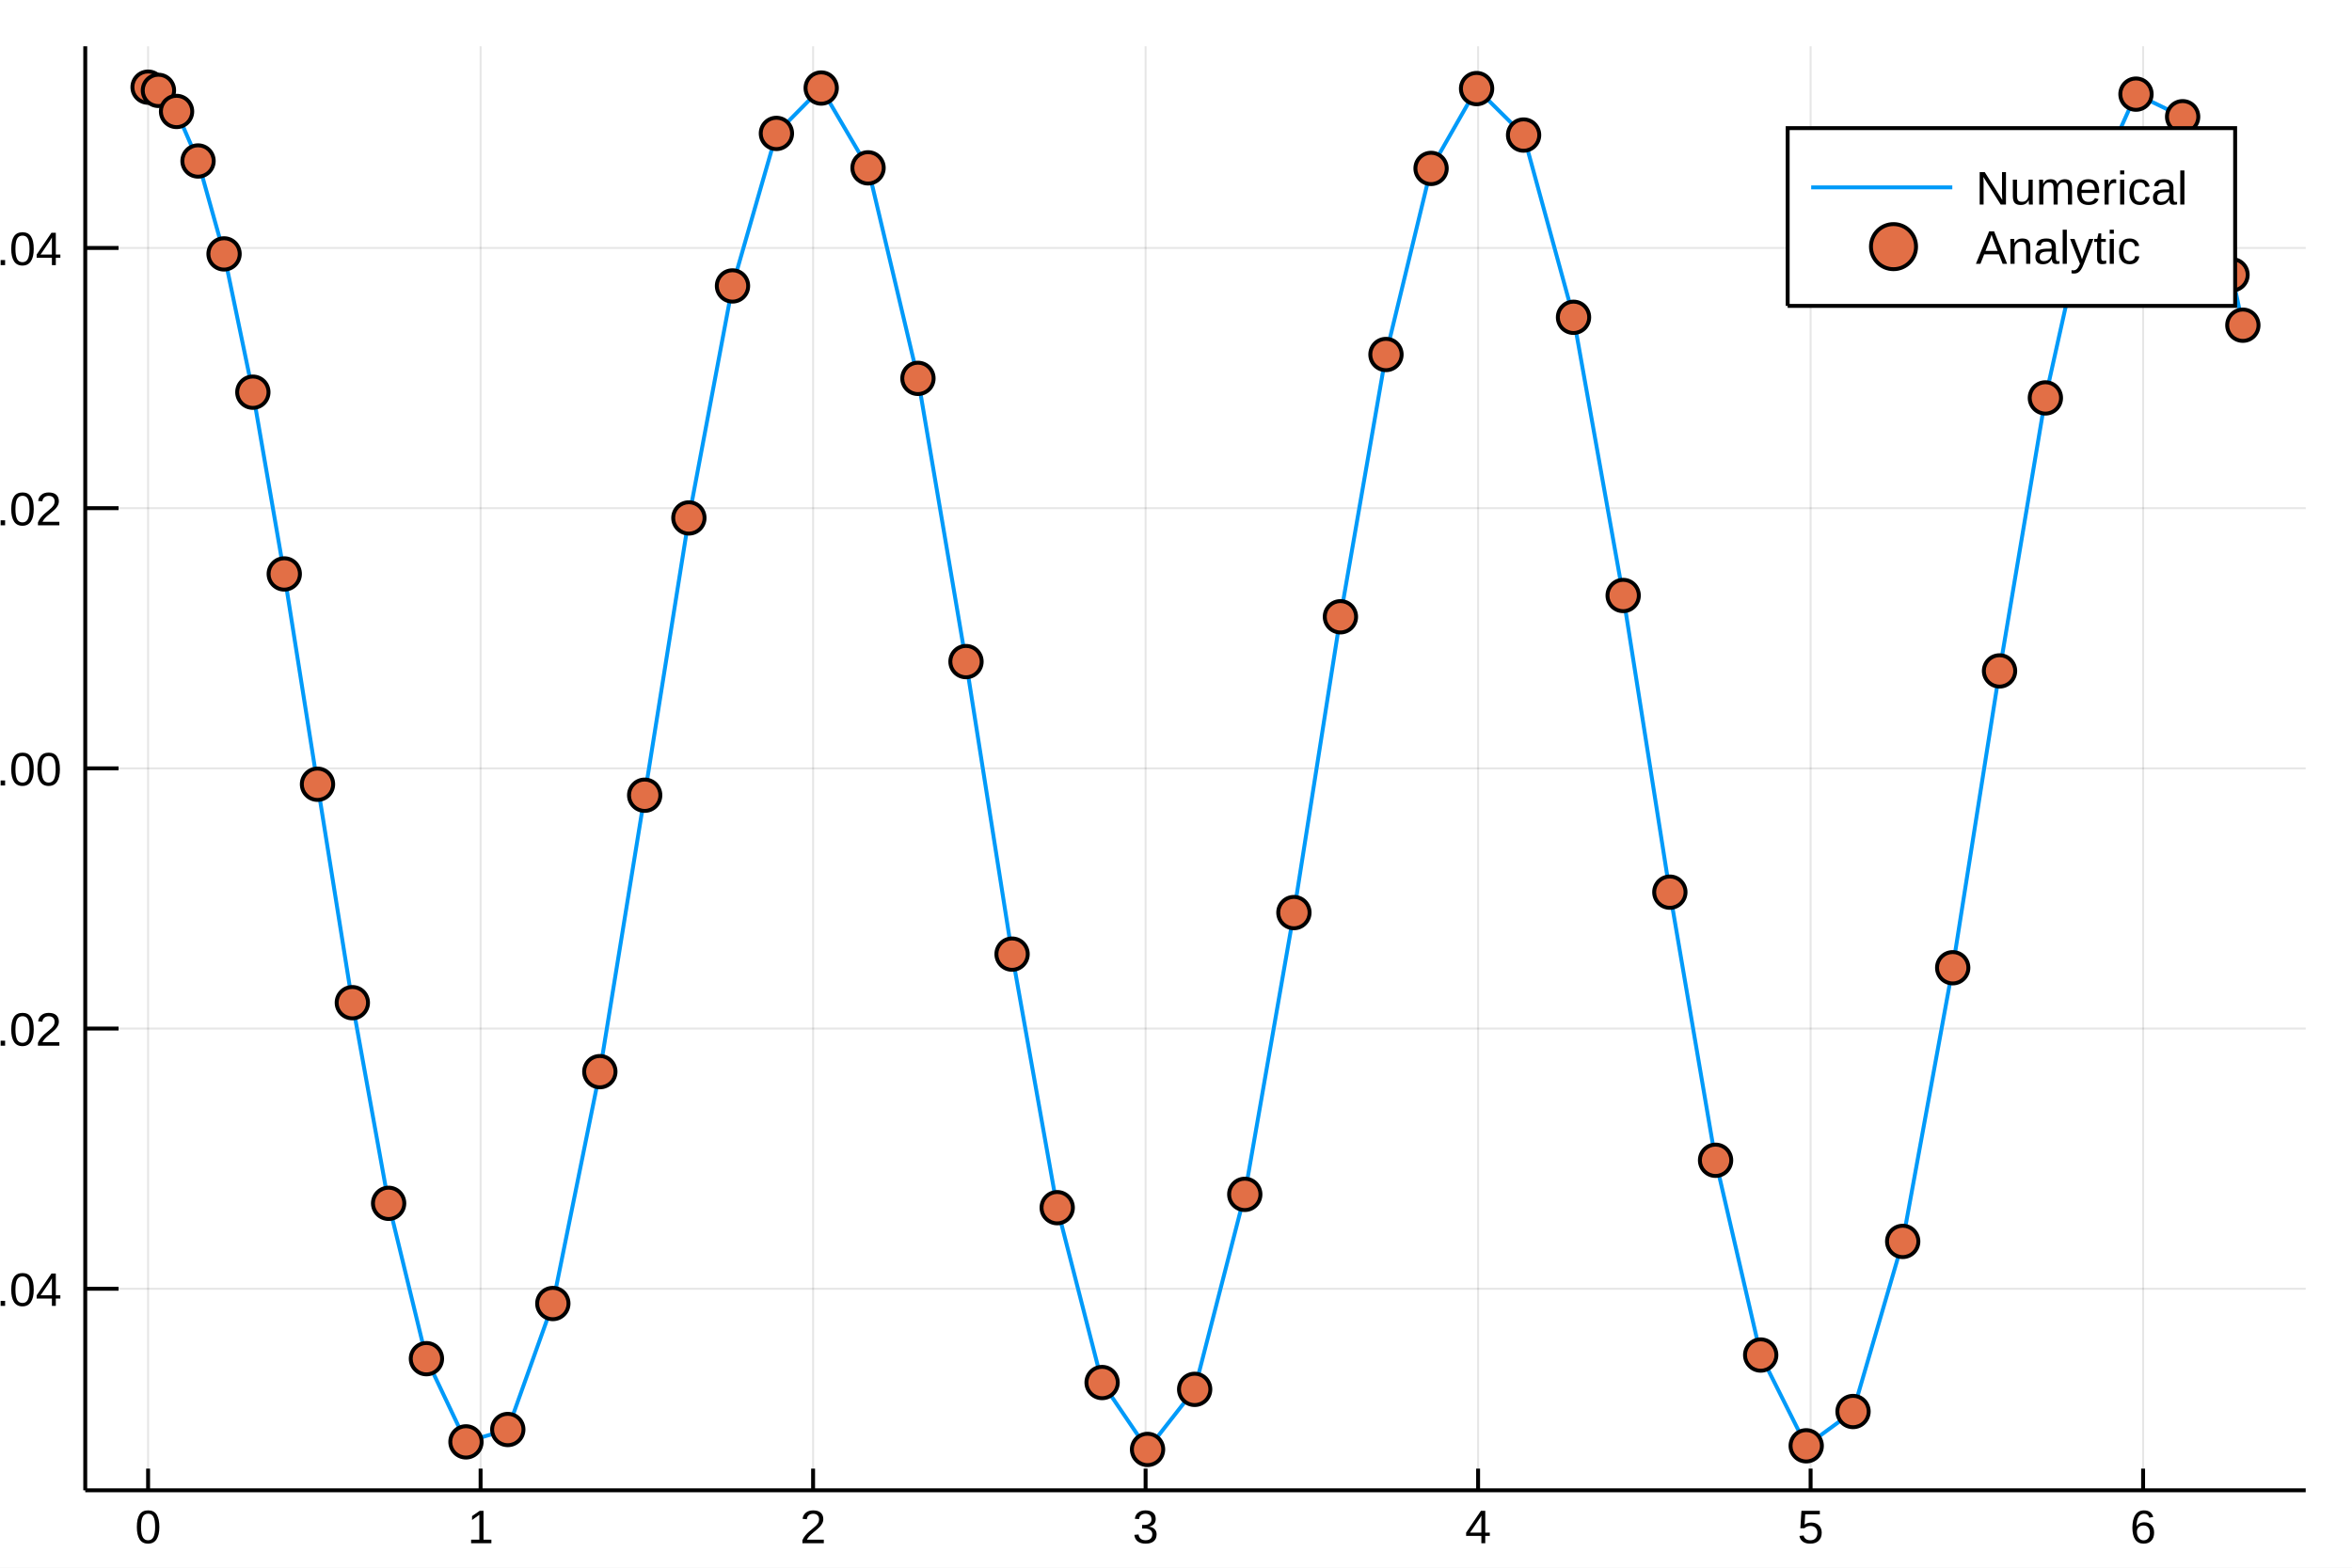
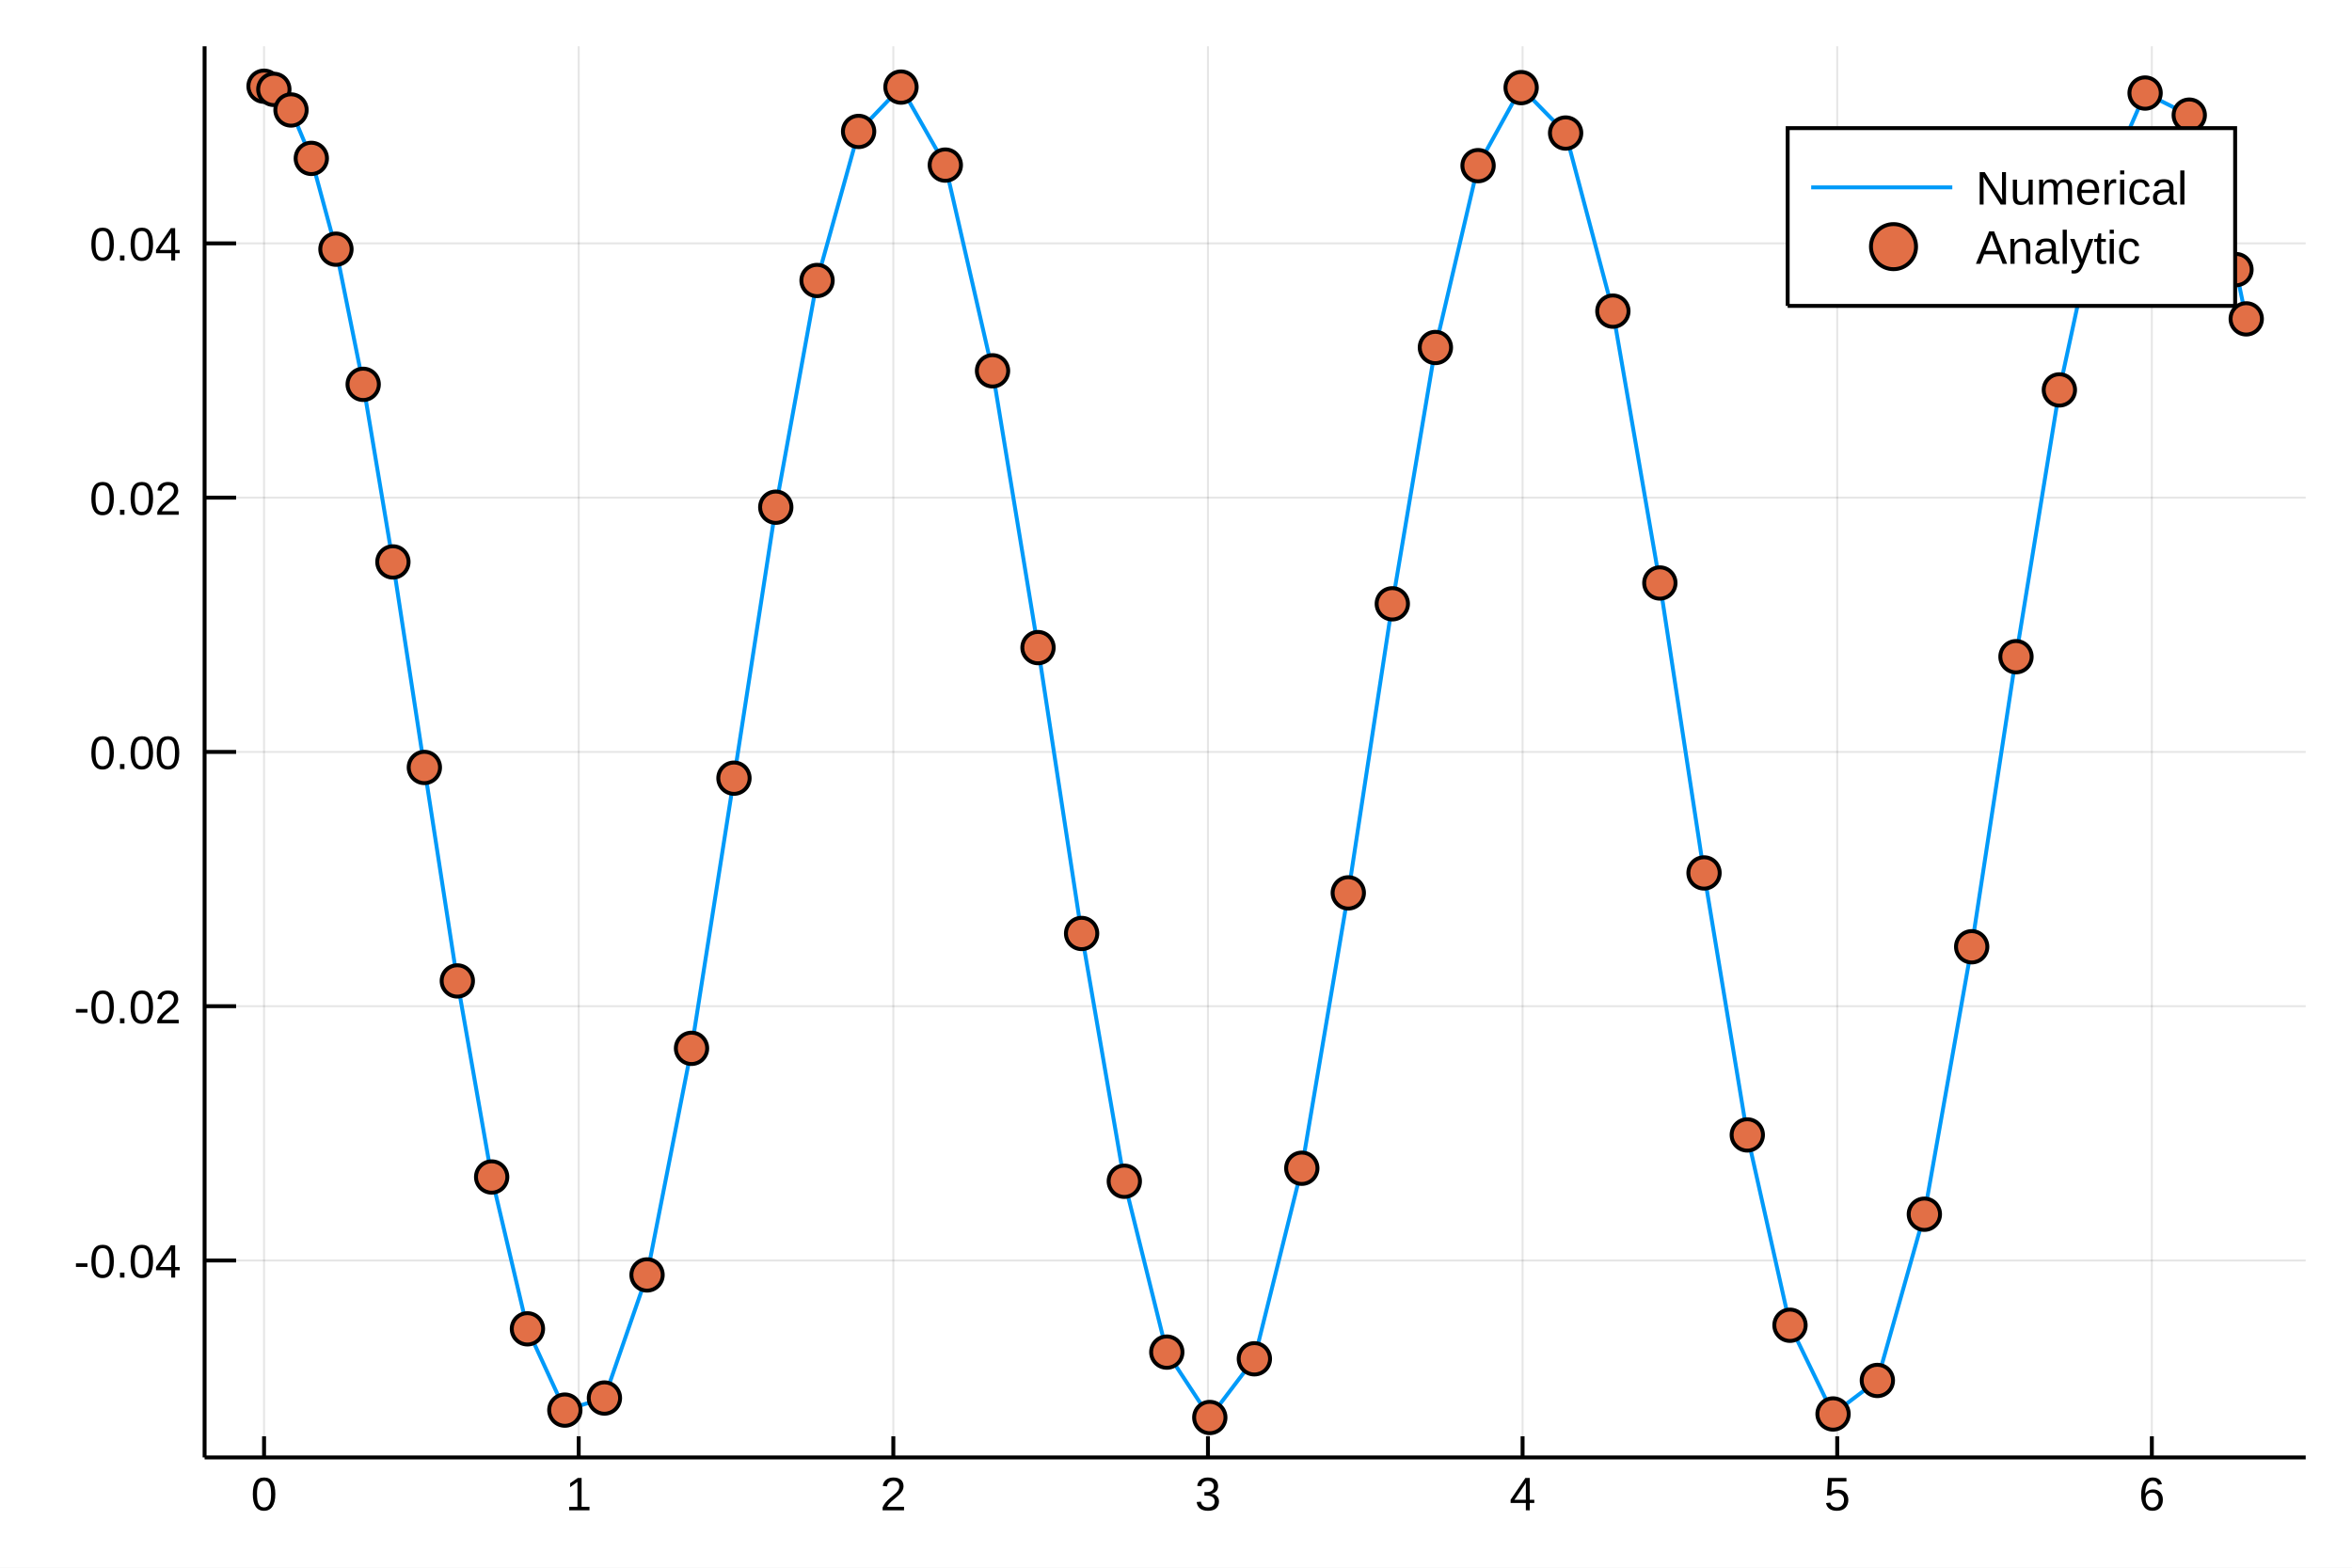
<svg xmlns="http://www.w3.org/2000/svg" width="600" height="400" viewBox="0 0 2400 1600">
  <defs>
-     <clipPath id="clip3700">
+     <clipPath id="clip9700">
      <rect x="0" y="0" width="2400" height="1600" />
    </clipPath>
  </defs>
-   <polygon clip-path="url(#clip3700)" points=" 0,1600 2400,1600 2400,0 0,0    " fill="#ffffff" fill-rule="evenodd" fill-opacity="1" />
+   <polygon clip-path="url(#clip9700)" points=" 0,1600 2400,1600 2400,0 0,0    " fill="#ffffff" fill-rule="evenodd" fill-opacity="1" />
  <defs>
-     <clipPath id="clip3701">
+     <clipPath id="clip9701">
      <rect x="480" y="0" width="1681" height="1600" />
    </clipPath>
  </defs>
-   <polygon clip-path="url(#clip3700)" points=" 86.992,1521.01 2352.76,1521.01 2352.76,47.244 86.992,47.244    " fill="#ffffff" fill-rule="evenodd" fill-opacity="1" />
+   <polygon clip-path="url(#clip9700)" points=" 208.77,1487.47 2352.76,1487.47 2352.76,47.244 208.77,47.244    " fill="#ffffff" fill-rule="evenodd" fill-opacity="1" />
  <defs>
-     <clipPath id="clip3702">
-       <rect x="86" y="47" width="2267" height="1475" />
+     <clipPath id="clip9702">
+       <rect x="208" y="47" width="2145" height="1441" />
    </clipPath>
  </defs>
-   <polyline clip-path="url(#clip3702)" style="stroke:#000000; stroke-width:2; stroke-opacity:0.1; fill:none" points="   151.118,1521.01 151.118,47.244    " />
-   <polyline clip-path="url(#clip3702)" style="stroke:#000000; stroke-width:2; stroke-opacity:0.1; fill:none" points="   490.405,1521.01 490.405,47.244    " />
-   <polyline clip-path="url(#clip3702)" style="stroke:#000000; stroke-width:2; stroke-opacity:0.1; fill:none" points="   829.693,1521.01 829.693,47.244    " />
-   <polyline clip-path="url(#clip3702)" style="stroke:#000000; stroke-width:2; stroke-opacity:0.1; fill:none" points="   1168.98,1521.01 1168.98,47.244    " />
-   <polyline clip-path="url(#clip3702)" style="stroke:#000000; stroke-width:2; stroke-opacity:0.1; fill:none" points="   1508.27,1521.01 1508.27,47.244    " />
-   <polyline clip-path="url(#clip3702)" style="stroke:#000000; stroke-width:2; stroke-opacity:0.1; fill:none" points="   1847.56,1521.01 1847.56,47.244    " />
-   <polyline clip-path="url(#clip3702)" style="stroke:#000000; stroke-width:2; stroke-opacity:0.1; fill:none" points="   2186.84,1521.01 2186.84,47.244    " />
-   <polyline clip-path="url(#clip3702)" style="stroke:#000000; stroke-width:2; stroke-opacity:0.1; fill:none" points="   86.992,1315.32 2352.76,1315.32    " />
-   <polyline clip-path="url(#clip3702)" style="stroke:#000000; stroke-width:2; stroke-opacity:0.1; fill:none" points="   86.992,1049.76 2352.76,1049.76    " />
-   <polyline clip-path="url(#clip3702)" style="stroke:#000000; stroke-width:2; stroke-opacity:0.1; fill:none" points="   86.992,784.194 2352.76,784.194    " />
-   <polyline clip-path="url(#clip3702)" style="stroke:#000000; stroke-width:2; stroke-opacity:0.1; fill:none" points="   86.992,518.632 2352.76,518.632    " />
-   <polyline clip-path="url(#clip3702)" style="stroke:#000000; stroke-width:2; stroke-opacity:0.1; fill:none" points="   86.992,253.07 2352.76,253.07    " />
-   <polyline clip-path="url(#clip3700)" style="stroke:#000000; stroke-width:4; stroke-opacity:1; fill:none" points="   86.992,1521.01 2352.76,1521.01    " />
-   <polyline clip-path="url(#clip3700)" style="stroke:#000000; stroke-width:4; stroke-opacity:1; fill:none" points="   86.992,1521.01 86.992,47.244    " />
-   <polyline clip-path="url(#clip3700)" style="stroke:#000000; stroke-width:4; stroke-opacity:1; fill:none" points="   151.118,1521.01 151.118,1498.9    " />
-   <polyline clip-path="url(#clip3700)" style="stroke:#000000; stroke-width:4; stroke-opacity:1; fill:none" points="   490.405,1521.01 490.405,1498.9    " />
-   <polyline clip-path="url(#clip3700)" style="stroke:#000000; stroke-width:4; stroke-opacity:1; fill:none" points="   829.693,1521.01 829.693,1498.9    " />
-   <polyline clip-path="url(#clip3700)" style="stroke:#000000; stroke-width:4; stroke-opacity:1; fill:none" points="   1168.98,1521.01 1168.98,1498.9    " />
-   <polyline clip-path="url(#clip3700)" style="stroke:#000000; stroke-width:4; stroke-opacity:1; fill:none" points="   1508.27,1521.01 1508.27,1498.9    " />
-   <polyline clip-path="url(#clip3700)" style="stroke:#000000; stroke-width:4; stroke-opacity:1; fill:none" points="   1847.56,1521.01 1847.56,1498.9    " />
-   <polyline clip-path="url(#clip3700)" style="stroke:#000000; stroke-width:4; stroke-opacity:1; fill:none" points="   2186.84,1521.01 2186.84,1498.9    " />
-   <polyline clip-path="url(#clip3700)" style="stroke:#000000; stroke-width:4; stroke-opacity:1; fill:none" points="   86.992,1315.32 120.979,1315.32    " />
-   <polyline clip-path="url(#clip3700)" style="stroke:#000000; stroke-width:4; stroke-opacity:1; fill:none" points="   86.992,1049.76 120.979,1049.76    " />
-   <polyline clip-path="url(#clip3700)" style="stroke:#000000; stroke-width:4; stroke-opacity:1; fill:none" points="   86.992,784.194 120.979,784.194    " />
-   <polyline clip-path="url(#clip3700)" style="stroke:#000000; stroke-width:4; stroke-opacity:1; fill:none" points="   86.992,518.632 120.979,518.632    " />
-   <polyline clip-path="url(#clip3700)" style="stroke:#000000; stroke-width:4; stroke-opacity:1; fill:none" points="   86.992,253.07 120.979,253.07    " />
-   <g clip-path="url(#clip3700)">
-     <text style="fill:#000000; fill-opacity:1; font-family:Arial,Helvetica Neue,Helvetica,sans-serif; font-size:48px; text-anchor:middle;" transform="rotate(0, 151.118, 1575.01)" x="151.118" y="1575.01">0</text>
+   <polyline clip-path="url(#clip9702)" style="stroke:#000000; stroke-width:2; stroke-opacity:0.1; fill:none" points="   269.449,1487.47 269.449,47.244    " />
+   <polyline clip-path="url(#clip9702)" style="stroke:#000000; stroke-width:2; stroke-opacity:0.1; fill:none" points="   590.501,1487.47 590.501,47.244    " />
+   <polyline clip-path="url(#clip9702)" style="stroke:#000000; stroke-width:2; stroke-opacity:0.1; fill:none" points="   911.553,1487.47 911.553,47.244    " />
+   <polyline clip-path="url(#clip9702)" style="stroke:#000000; stroke-width:2; stroke-opacity:0.1; fill:none" points="   1232.61,1487.47 1232.61,47.244    " />
+   <polyline clip-path="url(#clip9702)" style="stroke:#000000; stroke-width:2; stroke-opacity:0.1; fill:none" points="   1553.66,1487.47 1553.66,47.244    " />
+   <polyline clip-path="url(#clip9702)" style="stroke:#000000; stroke-width:2; stroke-opacity:0.1; fill:none" points="   1874.71,1487.47 1874.71,47.244    " />
+   <polyline clip-path="url(#clip9702)" style="stroke:#000000; stroke-width:2; stroke-opacity:0.1; fill:none" points="   2195.76,1487.47 2195.76,47.244    " />
+   <polyline clip-path="url(#clip9702)" style="stroke:#000000; stroke-width:2; stroke-opacity:0.1; fill:none" points="   208.77,1286.46 2352.76,1286.46    " />
+   <polyline clip-path="url(#clip9702)" style="stroke:#000000; stroke-width:2; stroke-opacity:0.1; fill:none" points="   208.77,1026.94 2352.76,1026.94    " />
+   <polyline clip-path="url(#clip9702)" style="stroke:#000000; stroke-width:2; stroke-opacity:0.1; fill:none" points="   208.77,767.425 2352.76,767.425    " />
+   <polyline clip-path="url(#clip9702)" style="stroke:#000000; stroke-width:2; stroke-opacity:0.1; fill:none" points="   208.77,507.906 2352.76,507.906    " />
+   <polyline clip-path="url(#clip9702)" style="stroke:#000000; stroke-width:2; stroke-opacity:0.1; fill:none" points="   208.77,248.387 2352.76,248.387    " />
+   <polyline clip-path="url(#clip9700)" style="stroke:#000000; stroke-width:4; stroke-opacity:1; fill:none" points="   208.77,1487.47 2352.76,1487.47    " />
+   <polyline clip-path="url(#clip9700)" style="stroke:#000000; stroke-width:4; stroke-opacity:1; fill:none" points="   208.77,1487.47 208.77,47.244    " />
+   <polyline clip-path="url(#clip9700)" style="stroke:#000000; stroke-width:4; stroke-opacity:1; fill:none" points="   269.449,1487.47 269.449,1465.87    " />
+   <polyline clip-path="url(#clip9700)" style="stroke:#000000; stroke-width:4; stroke-opacity:1; fill:none" points="   590.501,1487.47 590.501,1465.87    " />
+   <polyline clip-path="url(#clip9700)" style="stroke:#000000; stroke-width:4; stroke-opacity:1; fill:none" points="   911.553,1487.47 911.553,1465.87    " />
+   <polyline clip-path="url(#clip9700)" style="stroke:#000000; stroke-width:4; stroke-opacity:1; fill:none" points="   1232.61,1487.47 1232.61,1465.87    " />
+   <polyline clip-path="url(#clip9700)" style="stroke:#000000; stroke-width:4; stroke-opacity:1; fill:none" points="   1553.66,1487.47 1553.66,1465.87    " />
+   <polyline clip-path="url(#clip9700)" style="stroke:#000000; stroke-width:4; stroke-opacity:1; fill:none" points="   1874.71,1487.47 1874.71,1465.87    " />
+   <polyline clip-path="url(#clip9700)" style="stroke:#000000; stroke-width:4; stroke-opacity:1; fill:none" points="   2195.76,1487.47 2195.76,1465.87    " />
+   <polyline clip-path="url(#clip9700)" style="stroke:#000000; stroke-width:4; stroke-opacity:1; fill:none" points="   208.77,1286.46 240.93,1286.46    " />
+   <polyline clip-path="url(#clip9700)" style="stroke:#000000; stroke-width:4; stroke-opacity:1; fill:none" points="   208.77,1026.94 240.93,1026.94    " />
+   <polyline clip-path="url(#clip9700)" style="stroke:#000000; stroke-width:4; stroke-opacity:1; fill:none" points="   208.77,767.425 240.93,767.425    " />
+   <polyline clip-path="url(#clip9700)" style="stroke:#000000; stroke-width:4; stroke-opacity:1; fill:none" points="   208.77,507.906 240.93,507.906    " />
+   <polyline clip-path="url(#clip9700)" style="stroke:#000000; stroke-width:4; stroke-opacity:1; fill:none" points="   208.77,248.387 240.93,248.387    " />
+   <g clip-path="url(#clip9700)">
+     <text style="fill:#000000; fill-opacity:1; font-family:Arial,Helvetica Neue,Helvetica,sans-serif; font-size:48px; text-anchor:middle;" transform="rotate(0, 269.449, 1541.47)" x="269.449" y="1541.47">0</text>
  </g>
-   <g clip-path="url(#clip3700)">
-     <text style="fill:#000000; fill-opacity:1; font-family:Arial,Helvetica Neue,Helvetica,sans-serif; font-size:48px; text-anchor:middle;" transform="rotate(0, 490.405, 1575.01)" x="490.405" y="1575.01">1</text>
+   <g clip-path="url(#clip9700)">
+     <text style="fill:#000000; fill-opacity:1; font-family:Arial,Helvetica Neue,Helvetica,sans-serif; font-size:48px; text-anchor:middle;" transform="rotate(0, 590.501, 1541.47)" x="590.501" y="1541.47">1</text>
  </g>
-   <g clip-path="url(#clip3700)">
-     <text style="fill:#000000; fill-opacity:1; font-family:Arial,Helvetica Neue,Helvetica,sans-serif; font-size:48px; text-anchor:middle;" transform="rotate(0, 829.693, 1575.01)" x="829.693" y="1575.01">2</text>
+   <g clip-path="url(#clip9700)">
+     <text style="fill:#000000; fill-opacity:1; font-family:Arial,Helvetica Neue,Helvetica,sans-serif; font-size:48px; text-anchor:middle;" transform="rotate(0, 911.553, 1541.47)" x="911.553" y="1541.47">2</text>
  </g>
-   <g clip-path="url(#clip3700)">
-     <text style="fill:#000000; fill-opacity:1; font-family:Arial,Helvetica Neue,Helvetica,sans-serif; font-size:48px; text-anchor:middle;" transform="rotate(0, 1168.98, 1575.01)" x="1168.98" y="1575.01">3</text>
+   <g clip-path="url(#clip9700)">
+     <text style="fill:#000000; fill-opacity:1; font-family:Arial,Helvetica Neue,Helvetica,sans-serif; font-size:48px; text-anchor:middle;" transform="rotate(0, 1232.61, 1541.47)" x="1232.61" y="1541.47">3</text>
  </g>
-   <g clip-path="url(#clip3700)">
-     <text style="fill:#000000; fill-opacity:1; font-family:Arial,Helvetica Neue,Helvetica,sans-serif; font-size:48px; text-anchor:middle;" transform="rotate(0, 1508.27, 1575.01)" x="1508.27" y="1575.01">4</text>
+   <g clip-path="url(#clip9700)">
+     <text style="fill:#000000; fill-opacity:1; font-family:Arial,Helvetica Neue,Helvetica,sans-serif; font-size:48px; text-anchor:middle;" transform="rotate(0, 1553.66, 1541.47)" x="1553.66" y="1541.47">4</text>
  </g>
-   <g clip-path="url(#clip3700)">
-     <text style="fill:#000000; fill-opacity:1; font-family:Arial,Helvetica Neue,Helvetica,sans-serif; font-size:48px; text-anchor:middle;" transform="rotate(0, 1847.56, 1575.01)" x="1847.56" y="1575.01">5</text>
+   <g clip-path="url(#clip9700)">
+     <text style="fill:#000000; fill-opacity:1; font-family:Arial,Helvetica Neue,Helvetica,sans-serif; font-size:48px; text-anchor:middle;" transform="rotate(0, 1874.71, 1541.47)" x="1874.71" y="1541.47">5</text>
  </g>
-   <g clip-path="url(#clip3700)">
-     <text style="fill:#000000; fill-opacity:1; font-family:Arial,Helvetica Neue,Helvetica,sans-serif; font-size:48px; text-anchor:middle;" transform="rotate(0, 2186.84, 1575.01)" x="2186.84" y="1575.01">6</text>
+   <g clip-path="url(#clip9700)">
+     <text style="fill:#000000; fill-opacity:1; font-family:Arial,Helvetica Neue,Helvetica,sans-serif; font-size:48px; text-anchor:middle;" transform="rotate(0, 2195.76, 1541.47)" x="2195.76" y="1541.47">6</text>
  </g>
-   <g clip-path="url(#clip3700)">
-     <text style="fill:#000000; fill-opacity:1; font-family:Arial,Helvetica Neue,Helvetica,sans-serif; font-size:48px; text-anchor:end;" transform="rotate(0, 62.9921, 1332.82)" x="62.992" y="1332.82">-0.04</text>
+   <g clip-path="url(#clip9700)">
+     <text style="fill:#000000; fill-opacity:1; font-family:Arial,Helvetica Neue,Helvetica,sans-serif; font-size:48px; text-anchor:end;" transform="rotate(0, 184.77, 1303.96)" x="184.77" y="1303.96">-0.04</text>
  </g>
-   <g clip-path="url(#clip3700)">
-     <text style="fill:#000000; fill-opacity:1; font-family:Arial,Helvetica Neue,Helvetica,sans-serif; font-size:48px; text-anchor:end;" transform="rotate(0, 62.9921, 1067.26)" x="62.992" y="1067.26">-0.02</text>
+   <g clip-path="url(#clip9700)">
+     <text style="fill:#000000; fill-opacity:1; font-family:Arial,Helvetica Neue,Helvetica,sans-serif; font-size:48px; text-anchor:end;" transform="rotate(0, 184.77, 1044.44)" x="184.77" y="1044.44">-0.02</text>
  </g>
-   <g clip-path="url(#clip3700)">
-     <text style="fill:#000000; fill-opacity:1; font-family:Arial,Helvetica Neue,Helvetica,sans-serif; font-size:48px; text-anchor:end;" transform="rotate(0, 62.9921, 801.694)" x="62.992" y="801.694">0.00</text>
+   <g clip-path="url(#clip9700)">
+     <text style="fill:#000000; fill-opacity:1; font-family:Arial,Helvetica Neue,Helvetica,sans-serif; font-size:48px; text-anchor:end;" transform="rotate(0, 184.77, 784.925)" x="184.77" y="784.925">0.00</text>
  </g>
-   <g clip-path="url(#clip3700)">
-     <text style="fill:#000000; fill-opacity:1; font-family:Arial,Helvetica Neue,Helvetica,sans-serif; font-size:48px; text-anchor:end;" transform="rotate(0, 62.9921, 536.132)" x="62.992" y="536.132">0.02</text>
+   <g clip-path="url(#clip9700)">
+     <text style="fill:#000000; fill-opacity:1; font-family:Arial,Helvetica Neue,Helvetica,sans-serif; font-size:48px; text-anchor:end;" transform="rotate(0, 184.77, 525.406)" x="184.77" y="525.406">0.02</text>
  </g>
-   <g clip-path="url(#clip3700)">
-     <text style="fill:#000000; fill-opacity:1; font-family:Arial,Helvetica Neue,Helvetica,sans-serif; font-size:48px; text-anchor:end;" transform="rotate(0, 62.9921, 270.57)" x="62.992" y="270.57">0.04</text>
+   <g clip-path="url(#clip9700)">
+     <text style="fill:#000000; fill-opacity:1; font-family:Arial,Helvetica Neue,Helvetica,sans-serif; font-size:48px; text-anchor:end;" transform="rotate(0, 184.77, 265.887)" x="184.77" y="265.887">0.04</text>
  </g>
-   <polyline clip-path="url(#clip3702)" style="stroke:#009af9; stroke-width:4; stroke-opacity:1; fill:none" points="   151.118,88.954 161.665,92.241 180.165,113.75 202.071,164.305 228.628,259.132 258.013,400.279 290.065,585.768 323.978,800.403 359.528,1023.35 396.552,1228.13    435.131,1386.69 475.474,1471.59 518.154,1458.97 564.116,1330.4 612.075,1093.75 657.837,811.605 702.935,528.608 747.445,291.837 792.257,136.159 837.956,89.852    885.765,171.322 936.681,386.173 985.715,675.25 1032.73,973.803 1078.78,1232.58 1124.6,1411.03 1170.97,1479.3 1219.04,1418 1270.18,1218.98 1320.31,931.385    1367.78,629.484 1414.25,361.808 1460.27,171.894 1506.72,90.424 1554.68,137.842 1605.63,323.857 1656.29,607.779 1703.93,910.57 1750.58,1184.2 1796.63,1382.97    1843.07,1475.61 1890.85,1440.6 1941.53,1266.99 1992.56,987.676 2040.34,684.729 2087.12,406.1 2133.18,199.248 2179.57,96.076 2227.18,119.149 2277.56,280.49    2288.63,331.927    " />
-   <circle clip-path="url(#clip3702)" style="fill:#000000; stroke:none; fill-opacity:1" cx="151.118" cy="88.954" r="18" />
-   <circle clip-path="url(#clip3702)" style="fill:#e26f46; stroke:none; fill-opacity:1" cx="151.118" cy="88.954" r="14" />
-   <circle clip-path="url(#clip3702)" style="fill:#000000; stroke:none; fill-opacity:1" cx="161.665" cy="92.241" r="18" />
-   <circle clip-path="url(#clip3702)" style="fill:#e26f46; stroke:none; fill-opacity:1" cx="161.665" cy="92.241" r="14" />
-   <circle clip-path="url(#clip3702)" style="fill:#000000; stroke:none; fill-opacity:1" cx="180.165" cy="113.75" r="18" />
-   <circle clip-path="url(#clip3702)" style="fill:#e26f46; stroke:none; fill-opacity:1" cx="180.165" cy="113.75" r="14" />
-   <circle clip-path="url(#clip3702)" style="fill:#000000; stroke:none; fill-opacity:1" cx="202.071" cy="164.305" r="18" />
-   <circle clip-path="url(#clip3702)" style="fill:#e26f46; stroke:none; fill-opacity:1" cx="202.071" cy="164.305" r="14" />
-   <circle clip-path="url(#clip3702)" style="fill:#000000; stroke:none; fill-opacity:1" cx="228.628" cy="259.132" r="18" />
-   <circle clip-path="url(#clip3702)" style="fill:#e26f46; stroke:none; fill-opacity:1" cx="228.628" cy="259.132" r="14" />
-   <circle clip-path="url(#clip3702)" style="fill:#000000; stroke:none; fill-opacity:1" cx="258.013" cy="400.279" r="18" />
-   <circle clip-path="url(#clip3702)" style="fill:#e26f46; stroke:none; fill-opacity:1" cx="258.013" cy="400.279" r="14" />
-   <circle clip-path="url(#clip3702)" style="fill:#000000; stroke:none; fill-opacity:1" cx="290.065" cy="585.768" r="18" />
-   <circle clip-path="url(#clip3702)" style="fill:#e26f46; stroke:none; fill-opacity:1" cx="290.065" cy="585.768" r="14" />
-   <circle clip-path="url(#clip3702)" style="fill:#000000; stroke:none; fill-opacity:1" cx="323.978" cy="800.403" r="18" />
-   <circle clip-path="url(#clip3702)" style="fill:#e26f46; stroke:none; fill-opacity:1" cx="323.978" cy="800.403" r="14" />
-   <circle clip-path="url(#clip3702)" style="fill:#000000; stroke:none; fill-opacity:1" cx="359.528" cy="1023.35" r="18" />
-   <circle clip-path="url(#clip3702)" style="fill:#e26f46; stroke:none; fill-opacity:1" cx="359.528" cy="1023.35" r="14" />
-   <circle clip-path="url(#clip3702)" style="fill:#000000; stroke:none; fill-opacity:1" cx="396.552" cy="1228.13" r="18" />
-   <circle clip-path="url(#clip3702)" style="fill:#e26f46; stroke:none; fill-opacity:1" cx="396.552" cy="1228.13" r="14" />
-   <circle clip-path="url(#clip3702)" style="fill:#000000; stroke:none; fill-opacity:1" cx="435.131" cy="1386.69" r="18" />
-   <circle clip-path="url(#clip3702)" style="fill:#e26f46; stroke:none; fill-opacity:1" cx="435.131" cy="1386.69" r="14" />
-   <circle clip-path="url(#clip3702)" style="fill:#000000; stroke:none; fill-opacity:1" cx="475.474" cy="1471.59" r="18" />
-   <circle clip-path="url(#clip3702)" style="fill:#e26f46; stroke:none; fill-opacity:1" cx="475.474" cy="1471.59" r="14" />
-   <circle clip-path="url(#clip3702)" style="fill:#000000; stroke:none; fill-opacity:1" cx="518.154" cy="1458.97" r="18" />
-   <circle clip-path="url(#clip3702)" style="fill:#e26f46; stroke:none; fill-opacity:1" cx="518.154" cy="1458.97" r="14" />
-   <circle clip-path="url(#clip3702)" style="fill:#000000; stroke:none; fill-opacity:1" cx="564.116" cy="1330.4" r="18" />
-   <circle clip-path="url(#clip3702)" style="fill:#e26f46; stroke:none; fill-opacity:1" cx="564.116" cy="1330.4" r="14" />
-   <circle clip-path="url(#clip3702)" style="fill:#000000; stroke:none; fill-opacity:1" cx="612.075" cy="1093.75" r="18" />
-   <circle clip-path="url(#clip3702)" style="fill:#e26f46; stroke:none; fill-opacity:1" cx="612.075" cy="1093.75" r="14" />
-   <circle clip-path="url(#clip3702)" style="fill:#000000; stroke:none; fill-opacity:1" cx="657.837" cy="811.607" r="18" />
-   <circle clip-path="url(#clip3702)" style="fill:#e26f46; stroke:none; fill-opacity:1" cx="657.837" cy="811.607" r="14" />
-   <circle clip-path="url(#clip3702)" style="fill:#000000; stroke:none; fill-opacity:1" cx="702.935" cy="528.61" r="18" />
-   <circle clip-path="url(#clip3702)" style="fill:#e26f46; stroke:none; fill-opacity:1" cx="702.935" cy="528.61" r="14" />
-   <circle clip-path="url(#clip3702)" style="fill:#000000; stroke:none; fill-opacity:1" cx="747.445" cy="291.838" r="18" />
-   <circle clip-path="url(#clip3702)" style="fill:#e26f46; stroke:none; fill-opacity:1" cx="747.445" cy="291.838" r="14" />
-   <circle clip-path="url(#clip3702)" style="fill:#000000; stroke:none; fill-opacity:1" cx="792.257" cy="136.159" r="18" />
-   <circle clip-path="url(#clip3702)" style="fill:#e26f46; stroke:none; fill-opacity:1" cx="792.257" cy="136.159" r="14" />
-   <circle clip-path="url(#clip3702)" style="fill:#000000; stroke:none; fill-opacity:1" cx="837.956" cy="89.852" r="18" />
-   <circle clip-path="url(#clip3702)" style="fill:#e26f46; stroke:none; fill-opacity:1" cx="837.956" cy="89.852" r="14" />
-   <circle clip-path="url(#clip3702)" style="fill:#000000; stroke:none; fill-opacity:1" cx="885.765" cy="171.32" r="18" />
-   <circle clip-path="url(#clip3702)" style="fill:#e26f46; stroke:none; fill-opacity:1" cx="885.765" cy="171.32" r="14" />
-   <circle clip-path="url(#clip3702)" style="fill:#000000; stroke:none; fill-opacity:1" cx="936.681" cy="386.169" r="18" />
-   <circle clip-path="url(#clip3702)" style="fill:#e26f46; stroke:none; fill-opacity:1" cx="936.681" cy="386.169" r="14" />
-   <circle clip-path="url(#clip3702)" style="fill:#000000; stroke:none; fill-opacity:1" cx="985.715" cy="675.245" r="18" />
-   <circle clip-path="url(#clip3702)" style="fill:#e26f46; stroke:none; fill-opacity:1" cx="985.715" cy="675.245" r="14" />
-   <circle clip-path="url(#clip3702)" style="fill:#000000; stroke:none; fill-opacity:1" cx="1032.73" cy="973.798" r="18" />
-   <circle clip-path="url(#clip3702)" style="fill:#e26f46; stroke:none; fill-opacity:1" cx="1032.73" cy="973.798" r="14" />
-   <circle clip-path="url(#clip3702)" style="fill:#000000; stroke:none; fill-opacity:1" cx="1078.78" cy="1232.57" r="18" />
-   <circle clip-path="url(#clip3702)" style="fill:#e26f46; stroke:none; fill-opacity:1" cx="1078.78" cy="1232.57" r="14" />
-   <circle clip-path="url(#clip3702)" style="fill:#000000; stroke:none; fill-opacity:1" cx="1124.6" cy="1411.03" r="18" />
-   <circle clip-path="url(#clip3702)" style="fill:#e26f46; stroke:none; fill-opacity:1" cx="1124.6" cy="1411.03" r="14" />
-   <circle clip-path="url(#clip3702)" style="fill:#000000; stroke:none; fill-opacity:1" cx="1170.97" cy="1479.3" r="18" />
-   <circle clip-path="url(#clip3702)" style="fill:#e26f46; stroke:none; fill-opacity:1" cx="1170.97" cy="1479.3" r="14" />
-   <circle clip-path="url(#clip3702)" style="fill:#000000; stroke:none; fill-opacity:1" cx="1219.04" cy="1418" r="18" />
-   <circle clip-path="url(#clip3702)" style="fill:#e26f46; stroke:none; fill-opacity:1" cx="1219.04" cy="1418" r="14" />
-   <circle clip-path="url(#clip3702)" style="fill:#000000; stroke:none; fill-opacity:1" cx="1270.18" cy="1218.98" r="18" />
-   <circle clip-path="url(#clip3702)" style="fill:#e26f46; stroke:none; fill-opacity:1" cx="1270.18" cy="1218.98" r="14" />
-   <circle clip-path="url(#clip3702)" style="fill:#000000; stroke:none; fill-opacity:1" cx="1320.31" cy="931.394" r="18" />
-   <circle clip-path="url(#clip3702)" style="fill:#e26f46; stroke:none; fill-opacity:1" cx="1320.31" cy="931.394" r="14" />
-   <circle clip-path="url(#clip3702)" style="fill:#000000; stroke:none; fill-opacity:1" cx="1367.78" cy="629.493" r="18" />
-   <circle clip-path="url(#clip3702)" style="fill:#e26f46; stroke:none; fill-opacity:1" cx="1367.78" cy="629.493" r="14" />
-   <circle clip-path="url(#clip3702)" style="fill:#000000; stroke:none; fill-opacity:1" cx="1414.25" cy="361.816" r="18" />
-   <circle clip-path="url(#clip3702)" style="fill:#e26f46; stroke:none; fill-opacity:1" cx="1414.25" cy="361.816" r="14" />
-   <circle clip-path="url(#clip3702)" style="fill:#000000; stroke:none; fill-opacity:1" cx="1460.27" cy="171.898" r="18" />
-   <circle clip-path="url(#clip3702)" style="fill:#e26f46; stroke:none; fill-opacity:1" cx="1460.27" cy="171.898" r="14" />
-   <circle clip-path="url(#clip3702)" style="fill:#000000; stroke:none; fill-opacity:1" cx="1506.72" cy="90.424" r="18" />
-   <circle clip-path="url(#clip3702)" style="fill:#e26f46; stroke:none; fill-opacity:1" cx="1506.72" cy="90.424" r="14" />
-   <circle clip-path="url(#clip3702)" style="fill:#000000; stroke:none; fill-opacity:1" cx="1554.68" cy="137.837" r="18" />
-   <circle clip-path="url(#clip3702)" style="fill:#e26f46; stroke:none; fill-opacity:1" cx="1554.68" cy="137.837" r="14" />
-   <circle clip-path="url(#clip3702)" style="fill:#000000; stroke:none; fill-opacity:1" cx="1605.63" cy="323.847" r="18" />
-   <circle clip-path="url(#clip3702)" style="fill:#e26f46; stroke:none; fill-opacity:1" cx="1605.63" cy="323.847" r="14" />
-   <circle clip-path="url(#clip3702)" style="fill:#000000; stroke:none; fill-opacity:1" cx="1656.29" cy="607.766" r="18" />
-   <circle clip-path="url(#clip3702)" style="fill:#e26f46; stroke:none; fill-opacity:1" cx="1656.29" cy="607.766" r="14" />
-   <circle clip-path="url(#clip3702)" style="fill:#000000; stroke:none; fill-opacity:1" cx="1703.93" cy="910.558" r="18" />
-   <circle clip-path="url(#clip3702)" style="fill:#e26f46; stroke:none; fill-opacity:1" cx="1703.93" cy="910.558" r="14" />
-   <circle clip-path="url(#clip3702)" style="fill:#000000; stroke:none; fill-opacity:1" cx="1750.58" cy="1184.19" r="18" />
-   <circle clip-path="url(#clip3702)" style="fill:#e26f46; stroke:none; fill-opacity:1" cx="1750.58" cy="1184.19" r="14" />
-   <circle clip-path="url(#clip3702)" style="fill:#000000; stroke:none; fill-opacity:1" cx="1796.63" cy="1382.97" r="18" />
-   <circle clip-path="url(#clip3702)" style="fill:#e26f46; stroke:none; fill-opacity:1" cx="1796.63" cy="1382.97" r="14" />
-   <circle clip-path="url(#clip3702)" style="fill:#000000; stroke:none; fill-opacity:1" cx="1843.07" cy="1475.61" r="18" />
-   <circle clip-path="url(#clip3702)" style="fill:#e26f46; stroke:none; fill-opacity:1" cx="1843.07" cy="1475.61" r="14" />
-   <circle clip-path="url(#clip3702)" style="fill:#000000; stroke:none; fill-opacity:1" cx="1890.85" cy="1440.61" r="18" />
-   <circle clip-path="url(#clip3702)" style="fill:#e26f46; stroke:none; fill-opacity:1" cx="1890.85" cy="1440.61" r="14" />
-   <circle clip-path="url(#clip3702)" style="fill:#000000; stroke:none; fill-opacity:1" cx="1941.53" cy="1267" r="18" />
-   <circle clip-path="url(#clip3702)" style="fill:#e26f46; stroke:none; fill-opacity:1" cx="1941.53" cy="1267" r="14" />
-   <circle clip-path="url(#clip3702)" style="fill:#000000; stroke:none; fill-opacity:1" cx="1992.56" cy="987.692" r="18" />
-   <circle clip-path="url(#clip3702)" style="fill:#e26f46; stroke:none; fill-opacity:1" cx="1992.56" cy="987.692" r="14" />
-   <circle clip-path="url(#clip3702)" style="fill:#000000; stroke:none; fill-opacity:1" cx="2040.34" cy="684.746" r="18" />
-   <circle clip-path="url(#clip3702)" style="fill:#e26f46; stroke:none; fill-opacity:1" cx="2040.34" cy="684.746" r="14" />
-   <circle clip-path="url(#clip3702)" style="fill:#000000; stroke:none; fill-opacity:1" cx="2087.12" cy="406.114" r="18" />
-   <circle clip-path="url(#clip3702)" style="fill:#e26f46; stroke:none; fill-opacity:1" cx="2087.12" cy="406.114" r="14" />
-   <circle clip-path="url(#clip3702)" style="fill:#000000; stroke:none; fill-opacity:1" cx="2133.18" cy="199.257" r="18" />
-   <circle clip-path="url(#clip3702)" style="fill:#e26f46; stroke:none; fill-opacity:1" cx="2133.18" cy="199.257" r="14" />
-   <circle clip-path="url(#clip3702)" style="fill:#000000; stroke:none; fill-opacity:1" cx="2179.57" cy="96.078" r="18" />
-   <circle clip-path="url(#clip3702)" style="fill:#e26f46; stroke:none; fill-opacity:1" cx="2179.57" cy="96.078" r="14" />
-   <circle clip-path="url(#clip3702)" style="fill:#000000; stroke:none; fill-opacity:1" cx="2227.18" cy="119.143" r="18" />
-   <circle clip-path="url(#clip3702)" style="fill:#e26f46; stroke:none; fill-opacity:1" cx="2227.18" cy="119.143" r="14" />
-   <circle clip-path="url(#clip3702)" style="fill:#000000; stroke:none; fill-opacity:1" cx="2277.56" cy="280.475" r="18" />
-   <circle clip-path="url(#clip3702)" style="fill:#e26f46; stroke:none; fill-opacity:1" cx="2277.56" cy="280.475" r="14" />
-   <circle clip-path="url(#clip3702)" style="fill:#000000; stroke:none; fill-opacity:1" cx="2288.63" cy="331.911" r="18" />
-   <circle clip-path="url(#clip3702)" style="fill:#e26f46; stroke:none; fill-opacity:1" cx="2288.63" cy="331.911" r="14" />
-   <polygon clip-path="url(#clip3700)" points=" 1824.15,312.204 2280.76,312.204 2280.76,130.764 1824.15,130.764    " fill="#ffffff" fill-rule="evenodd" fill-opacity="1" />
-   <polyline clip-path="url(#clip3700)" style="stroke:#000000; stroke-width:4; stroke-opacity:1; fill:none" points="   1824.15,312.204 2280.76,312.204 2280.76,130.764 1824.15,130.764 1824.15,312.204    " />
-   <polyline clip-path="url(#clip3700)" style="stroke:#009af9; stroke-width:4; stroke-opacity:1; fill:none" points="   1848.15,191.244 1992.15,191.244    " />
-   <g clip-path="url(#clip3700)">
+   <polyline clip-path="url(#clip9702)" style="stroke:#009af9; stroke-width:4; stroke-opacity:1; fill:none" points="   269.449,88.005 279.43,91.217 296.936,112.237 317.664,161.642 342.794,254.311 370.6,392.246 400.928,573.514 433.019,783.266 466.659,1001.14 501.692,1201.26    538.198,1356.22 576.372,1439.18 616.759,1426.85 660.251,1301.2 705.632,1069.94 748.934,794.213 791.608,517.656 833.726,286.272 876.13,134.135 919.372,88.883    964.612,168.499 1012.79,378.461 1059.19,660.961 1103.68,952.721 1147.26,1205.61 1190.61,1380 1234.49,1446.71 1279.97,1386.81 1328.37,1192.31 1375.8,911.268    1420.72,616.236 1464.69,354.651 1508.23,169.057 1552.19,89.442 1597.57,135.781 1645.79,317.563 1693.72,595.025 1738.8,890.927 1782.95,1158.33 1826.52,1352.58    1870.46,1443.11 1915.67,1408.9 1963.63,1239.24 2011.92,966.278 2057.13,670.224 2101.4,397.935 2144.98,195.79 2188.88,94.965 2233.93,117.513 2281.61,275.182    2292.08,325.45    " />
+   <circle clip-path="url(#clip9702)" style="fill:#000000; stroke:none; fill-opacity:1" cx="269.449" cy="88.005" r="18" />
+   <circle clip-path="url(#clip9702)" style="fill:#e26f46; stroke:none; fill-opacity:1" cx="269.449" cy="88.005" r="14" />
+   <circle clip-path="url(#clip9702)" style="fill:#000000; stroke:none; fill-opacity:1" cx="279.43" cy="91.217" r="18" />
+   <circle clip-path="url(#clip9702)" style="fill:#e26f46; stroke:none; fill-opacity:1" cx="279.43" cy="91.217" r="14" />
+   <circle clip-path="url(#clip9702)" style="fill:#000000; stroke:none; fill-opacity:1" cx="296.936" cy="112.237" r="18" />
+   <circle clip-path="url(#clip9702)" style="fill:#e26f46; stroke:none; fill-opacity:1" cx="296.936" cy="112.237" r="14" />
+   <circle clip-path="url(#clip9702)" style="fill:#000000; stroke:none; fill-opacity:1" cx="317.664" cy="161.642" r="18" />
+   <circle clip-path="url(#clip9702)" style="fill:#e26f46; stroke:none; fill-opacity:1" cx="317.664" cy="161.642" r="14" />
+   <circle clip-path="url(#clip9702)" style="fill:#000000; stroke:none; fill-opacity:1" cx="342.794" cy="254.311" r="18" />
+   <circle clip-path="url(#clip9702)" style="fill:#e26f46; stroke:none; fill-opacity:1" cx="342.794" cy="254.311" r="14" />
+   <circle clip-path="url(#clip9702)" style="fill:#000000; stroke:none; fill-opacity:1" cx="370.6" cy="392.246" r="18" />
+   <circle clip-path="url(#clip9702)" style="fill:#e26f46; stroke:none; fill-opacity:1" cx="370.6" cy="392.246" r="14" />
+   <circle clip-path="url(#clip9702)" style="fill:#000000; stroke:none; fill-opacity:1" cx="400.928" cy="573.514" r="18" />
+   <circle clip-path="url(#clip9702)" style="fill:#e26f46; stroke:none; fill-opacity:1" cx="400.928" cy="573.514" r="14" />
+   <circle clip-path="url(#clip9702)" style="fill:#000000; stroke:none; fill-opacity:1" cx="433.019" cy="783.266" r="18" />
+   <circle clip-path="url(#clip9702)" style="fill:#e26f46; stroke:none; fill-opacity:1" cx="433.019" cy="783.266" r="14" />
+   <circle clip-path="url(#clip9702)" style="fill:#000000; stroke:none; fill-opacity:1" cx="466.659" cy="1001.14" r="18" />
+   <circle clip-path="url(#clip9702)" style="fill:#e26f46; stroke:none; fill-opacity:1" cx="466.659" cy="1001.14" r="14" />
+   <circle clip-path="url(#clip9702)" style="fill:#000000; stroke:none; fill-opacity:1" cx="501.692" cy="1201.26" r="18" />
+   <circle clip-path="url(#clip9702)" style="fill:#e26f46; stroke:none; fill-opacity:1" cx="501.692" cy="1201.26" r="14" />
+   <circle clip-path="url(#clip9702)" style="fill:#000000; stroke:none; fill-opacity:1" cx="538.198" cy="1356.22" r="18" />
+   <circle clip-path="url(#clip9702)" style="fill:#e26f46; stroke:none; fill-opacity:1" cx="538.198" cy="1356.22" r="14" />
+   <circle clip-path="url(#clip9702)" style="fill:#000000; stroke:none; fill-opacity:1" cx="576.372" cy="1439.18" r="18" />
+   <circle clip-path="url(#clip9702)" style="fill:#e26f46; stroke:none; fill-opacity:1" cx="576.372" cy="1439.18" r="14" />
+   <circle clip-path="url(#clip9702)" style="fill:#000000; stroke:none; fill-opacity:1" cx="616.759" cy="1426.85" r="18" />
+   <circle clip-path="url(#clip9702)" style="fill:#e26f46; stroke:none; fill-opacity:1" cx="616.759" cy="1426.85" r="14" />
+   <circle clip-path="url(#clip9702)" style="fill:#000000; stroke:none; fill-opacity:1" cx="660.251" cy="1301.21" r="18" />
+   <circle clip-path="url(#clip9702)" style="fill:#e26f46; stroke:none; fill-opacity:1" cx="660.251" cy="1301.21" r="14" />
+   <circle clip-path="url(#clip9702)" style="fill:#000000; stroke:none; fill-opacity:1" cx="705.632" cy="1069.94" r="18" />
+   <circle clip-path="url(#clip9702)" style="fill:#e26f46; stroke:none; fill-opacity:1" cx="705.632" cy="1069.94" r="14" />
+   <circle clip-path="url(#clip9702)" style="fill:#000000; stroke:none; fill-opacity:1" cx="748.934" cy="794.215" r="18" />
+   <circle clip-path="url(#clip9702)" style="fill:#e26f46; stroke:none; fill-opacity:1" cx="748.934" cy="794.215" r="14" />
+   <circle clip-path="url(#clip9702)" style="fill:#000000; stroke:none; fill-opacity:1" cx="791.608" cy="517.658" r="18" />
+   <circle clip-path="url(#clip9702)" style="fill:#e26f46; stroke:none; fill-opacity:1" cx="791.608" cy="517.658" r="14" />
+   <circle clip-path="url(#clip9702)" style="fill:#000000; stroke:none; fill-opacity:1" cx="833.726" cy="286.273" r="18" />
+   <circle clip-path="url(#clip9702)" style="fill:#e26f46; stroke:none; fill-opacity:1" cx="833.726" cy="286.273" r="14" />
+   <circle clip-path="url(#clip9702)" style="fill:#000000; stroke:none; fill-opacity:1" cx="876.13" cy="134.136" r="18" />
+   <circle clip-path="url(#clip9702)" style="fill:#e26f46; stroke:none; fill-opacity:1" cx="876.13" cy="134.136" r="14" />
+   <circle clip-path="url(#clip9702)" style="fill:#000000; stroke:none; fill-opacity:1" cx="919.372" cy="88.882" r="18" />
+   <circle clip-path="url(#clip9702)" style="fill:#e26f46; stroke:none; fill-opacity:1" cx="919.372" cy="88.882" r="14" />
+   <circle clip-path="url(#clip9702)" style="fill:#000000; stroke:none; fill-opacity:1" cx="964.612" cy="168.497" r="18" />
+   <circle clip-path="url(#clip9702)" style="fill:#e26f46; stroke:none; fill-opacity:1" cx="964.612" cy="168.497" r="14" />
+   <circle clip-path="url(#clip9702)" style="fill:#000000; stroke:none; fill-opacity:1" cx="1012.79" cy="378.457" r="18" />
+   <circle clip-path="url(#clip9702)" style="fill:#e26f46; stroke:none; fill-opacity:1" cx="1012.79" cy="378.457" r="14" />
+   <circle clip-path="url(#clip9702)" style="fill:#000000; stroke:none; fill-opacity:1" cx="1059.19" cy="660.956" r="18" />
+   <circle clip-path="url(#clip9702)" style="fill:#e26f46; stroke:none; fill-opacity:1" cx="1059.19" cy="660.956" r="14" />
+   <circle clip-path="url(#clip9702)" style="fill:#000000; stroke:none; fill-opacity:1" cx="1103.68" cy="952.716" r="18" />
+   <circle clip-path="url(#clip9702)" style="fill:#e26f46; stroke:none; fill-opacity:1" cx="1103.68" cy="952.716" r="14" />
+   <circle clip-path="url(#clip9702)" style="fill:#000000; stroke:none; fill-opacity:1" cx="1147.26" cy="1205.6" r="18" />
+   <circle clip-path="url(#clip9702)" style="fill:#e26f46; stroke:none; fill-opacity:1" cx="1147.26" cy="1205.6" r="14" />
+   <circle clip-path="url(#clip9702)" style="fill:#000000; stroke:none; fill-opacity:1" cx="1190.61" cy="1379.99" r="18" />
+   <circle clip-path="url(#clip9702)" style="fill:#e26f46; stroke:none; fill-opacity:1" cx="1190.61" cy="1379.99" r="14" />
+   <circle clip-path="url(#clip9702)" style="fill:#000000; stroke:none; fill-opacity:1" cx="1234.49" cy="1446.71" r="18" />
+   <circle clip-path="url(#clip9702)" style="fill:#e26f46; stroke:none; fill-opacity:1" cx="1234.49" cy="1446.71" r="14" />
+   <circle clip-path="url(#clip9702)" style="fill:#000000; stroke:none; fill-opacity:1" cx="1279.97" cy="1386.81" r="18" />
+   <circle clip-path="url(#clip9702)" style="fill:#e26f46; stroke:none; fill-opacity:1" cx="1279.97" cy="1386.81" r="14" />
+   <circle clip-path="url(#clip9702)" style="fill:#000000; stroke:none; fill-opacity:1" cx="1328.37" cy="1192.32" r="18" />
+   <circle clip-path="url(#clip9702)" style="fill:#e26f46; stroke:none; fill-opacity:1" cx="1328.37" cy="1192.32" r="14" />
+   <circle clip-path="url(#clip9702)" style="fill:#000000; stroke:none; fill-opacity:1" cx="1375.8" cy="911.277" r="18" />
+   <circle clip-path="url(#clip9702)" style="fill:#e26f46; stroke:none; fill-opacity:1" cx="1375.8" cy="911.277" r="14" />
+   <circle clip-path="url(#clip9702)" style="fill:#000000; stroke:none; fill-opacity:1" cx="1420.72" cy="616.244" r="18" />
+   <circle clip-path="url(#clip9702)" style="fill:#e26f46; stroke:none; fill-opacity:1" cx="1420.72" cy="616.244" r="14" />
+   <circle clip-path="url(#clip9702)" style="fill:#000000; stroke:none; fill-opacity:1" cx="1464.69" cy="354.658" r="18" />
+   <circle clip-path="url(#clip9702)" style="fill:#e26f46; stroke:none; fill-opacity:1" cx="1464.69" cy="354.658" r="14" />
+   <circle clip-path="url(#clip9702)" style="fill:#000000; stroke:none; fill-opacity:1" cx="1508.23" cy="169.062" r="18" />
+   <circle clip-path="url(#clip9702)" style="fill:#e26f46; stroke:none; fill-opacity:1" cx="1508.23" cy="169.062" r="14" />
+   <circle clip-path="url(#clip9702)" style="fill:#000000; stroke:none; fill-opacity:1" cx="1552.19" cy="89.442" r="18" />
+   <circle clip-path="url(#clip9702)" style="fill:#e26f46; stroke:none; fill-opacity:1" cx="1552.19" cy="89.442" r="14" />
+   <circle clip-path="url(#clip9702)" style="fill:#000000; stroke:none; fill-opacity:1" cx="1597.57" cy="135.776" r="18" />
+   <circle clip-path="url(#clip9702)" style="fill:#e26f46; stroke:none; fill-opacity:1" cx="1597.57" cy="135.776" r="14" />
+   <circle clip-path="url(#clip9702)" style="fill:#000000; stroke:none; fill-opacity:1" cx="1645.79" cy="317.553" r="18" />
+   <circle clip-path="url(#clip9702)" style="fill:#e26f46; stroke:none; fill-opacity:1" cx="1645.79" cy="317.553" r="14" />
+   <circle clip-path="url(#clip9702)" style="fill:#000000; stroke:none; fill-opacity:1" cx="1693.72" cy="595.012" r="18" />
+   <circle clip-path="url(#clip9702)" style="fill:#e26f46; stroke:none; fill-opacity:1" cx="1693.72" cy="595.012" r="14" />
+   <circle clip-path="url(#clip9702)" style="fill:#000000; stroke:none; fill-opacity:1" cx="1738.8" cy="890.914" r="18" />
+   <circle clip-path="url(#clip9702)" style="fill:#e26f46; stroke:none; fill-opacity:1" cx="1738.8" cy="890.914" r="14" />
+   <circle clip-path="url(#clip9702)" style="fill:#000000; stroke:none; fill-opacity:1" cx="1782.95" cy="1158.32" r="18" />
+   <circle clip-path="url(#clip9702)" style="fill:#e26f46; stroke:none; fill-opacity:1" cx="1782.95" cy="1158.32" r="14" />
+   <circle clip-path="url(#clip9702)" style="fill:#000000; stroke:none; fill-opacity:1" cx="1826.52" cy="1352.57" r="18" />
+   <circle clip-path="url(#clip9702)" style="fill:#e26f46; stroke:none; fill-opacity:1" cx="1826.52" cy="1352.57" r="14" />
+   <circle clip-path="url(#clip9702)" style="fill:#000000; stroke:none; fill-opacity:1" cx="1870.46" cy="1443.11" r="18" />
+   <circle clip-path="url(#clip9702)" style="fill:#e26f46; stroke:none; fill-opacity:1" cx="1870.46" cy="1443.11" r="14" />
+   <circle clip-path="url(#clip9702)" style="fill:#000000; stroke:none; fill-opacity:1" cx="1915.67" cy="1408.91" r="18" />
+   <circle clip-path="url(#clip9702)" style="fill:#e26f46; stroke:none; fill-opacity:1" cx="1915.67" cy="1408.91" r="14" />
+   <circle clip-path="url(#clip9702)" style="fill:#000000; stroke:none; fill-opacity:1" cx="1963.63" cy="1239.25" r="18" />
+   <circle clip-path="url(#clip9702)" style="fill:#e26f46; stroke:none; fill-opacity:1" cx="1963.63" cy="1239.25" r="14" />
+   <circle clip-path="url(#clip9702)" style="fill:#000000; stroke:none; fill-opacity:1" cx="2011.92" cy="966.294" r="18" />
+   <circle clip-path="url(#clip9702)" style="fill:#e26f46; stroke:none; fill-opacity:1" cx="2011.92" cy="966.294" r="14" />
+   <circle clip-path="url(#clip9702)" style="fill:#000000; stroke:none; fill-opacity:1" cx="2057.13" cy="670.241" r="18" />
+   <circle clip-path="url(#clip9702)" style="fill:#e26f46; stroke:none; fill-opacity:1" cx="2057.13" cy="670.241" r="14" />
+   <circle clip-path="url(#clip9702)" style="fill:#000000; stroke:none; fill-opacity:1" cx="2101.4" cy="397.948" r="18" />
+   <circle clip-path="url(#clip9702)" style="fill:#e26f46; stroke:none; fill-opacity:1" cx="2101.4" cy="397.948" r="14" />
+   <circle clip-path="url(#clip9702)" style="fill:#000000; stroke:none; fill-opacity:1" cx="2144.98" cy="195.798" r="18" />
+   <circle clip-path="url(#clip9702)" style="fill:#e26f46; stroke:none; fill-opacity:1" cx="2144.98" cy="195.798" r="14" />
+   <circle clip-path="url(#clip9702)" style="fill:#000000; stroke:none; fill-opacity:1" cx="2188.88" cy="94.966" r="18" />
+   <circle clip-path="url(#clip9702)" style="fill:#e26f46; stroke:none; fill-opacity:1" cx="2188.88" cy="94.966" r="14" />
+   <circle clip-path="url(#clip9702)" style="fill:#000000; stroke:none; fill-opacity:1" cx="2233.93" cy="117.507" r="18" />
+   <circle clip-path="url(#clip9702)" style="fill:#e26f46; stroke:none; fill-opacity:1" cx="2233.93" cy="117.507" r="14" />
+   <circle clip-path="url(#clip9702)" style="fill:#000000; stroke:none; fill-opacity:1" cx="2281.61" cy="275.168" r="18" />
+   <circle clip-path="url(#clip9702)" style="fill:#e26f46; stroke:none; fill-opacity:1" cx="2281.61" cy="275.168" r="14" />
+   <circle clip-path="url(#clip9702)" style="fill:#000000; stroke:none; fill-opacity:1" cx="2292.08" cy="325.434" r="18" />
+   <circle clip-path="url(#clip9702)" style="fill:#e26f46; stroke:none; fill-opacity:1" cx="2292.08" cy="325.434" r="14" />
+   <polygon clip-path="url(#clip9700)" points=" 1824.15,312.204 2280.76,312.204 2280.76,130.764 1824.15,130.764    " fill="#ffffff" fill-rule="evenodd" fill-opacity="1" />
+   <polyline clip-path="url(#clip9700)" style="stroke:#000000; stroke-width:4; stroke-opacity:1; fill:none" points="   1824.15,312.204 2280.76,312.204 2280.76,130.764 1824.15,130.764 1824.15,312.204    " />
+   <polyline clip-path="url(#clip9700)" style="stroke:#009af9; stroke-width:4; stroke-opacity:1; fill:none" points="   1848.15,191.244 1992.15,191.244    " />
+   <g clip-path="url(#clip9700)">
    <text style="fill:#000000; fill-opacity:1; font-family:Arial,Helvetica Neue,Helvetica,sans-serif; font-size:48px; text-anchor:start;" transform="rotate(0, 2016.15, 208.744)" x="2016.15" y="208.744">Numerical</text>
  </g>
-   <circle clip-path="url(#clip3700)" style="fill:#000000; stroke:none; fill-opacity:1" cx="1932.15" cy="251.724" r="25" />
-   <circle clip-path="url(#clip3700)" style="fill:#e26f46; stroke:none; fill-opacity:1" cx="1932.15" cy="251.724" r="21" />
-   <g clip-path="url(#clip3700)">
+   <circle clip-path="url(#clip9700)" style="fill:#000000; stroke:none; fill-opacity:1" cx="1932.15" cy="251.724" r="25" />
+   <circle clip-path="url(#clip9700)" style="fill:#e26f46; stroke:none; fill-opacity:1" cx="1932.15" cy="251.724" r="21" />
+   <g clip-path="url(#clip9700)">
    <text style="fill:#000000; fill-opacity:1; font-family:Arial,Helvetica Neue,Helvetica,sans-serif; font-size:48px; text-anchor:start;" transform="rotate(0, 2016.15, 269.224)" x="2016.15" y="269.224">Analytic</text>
  </g>
</svg>
